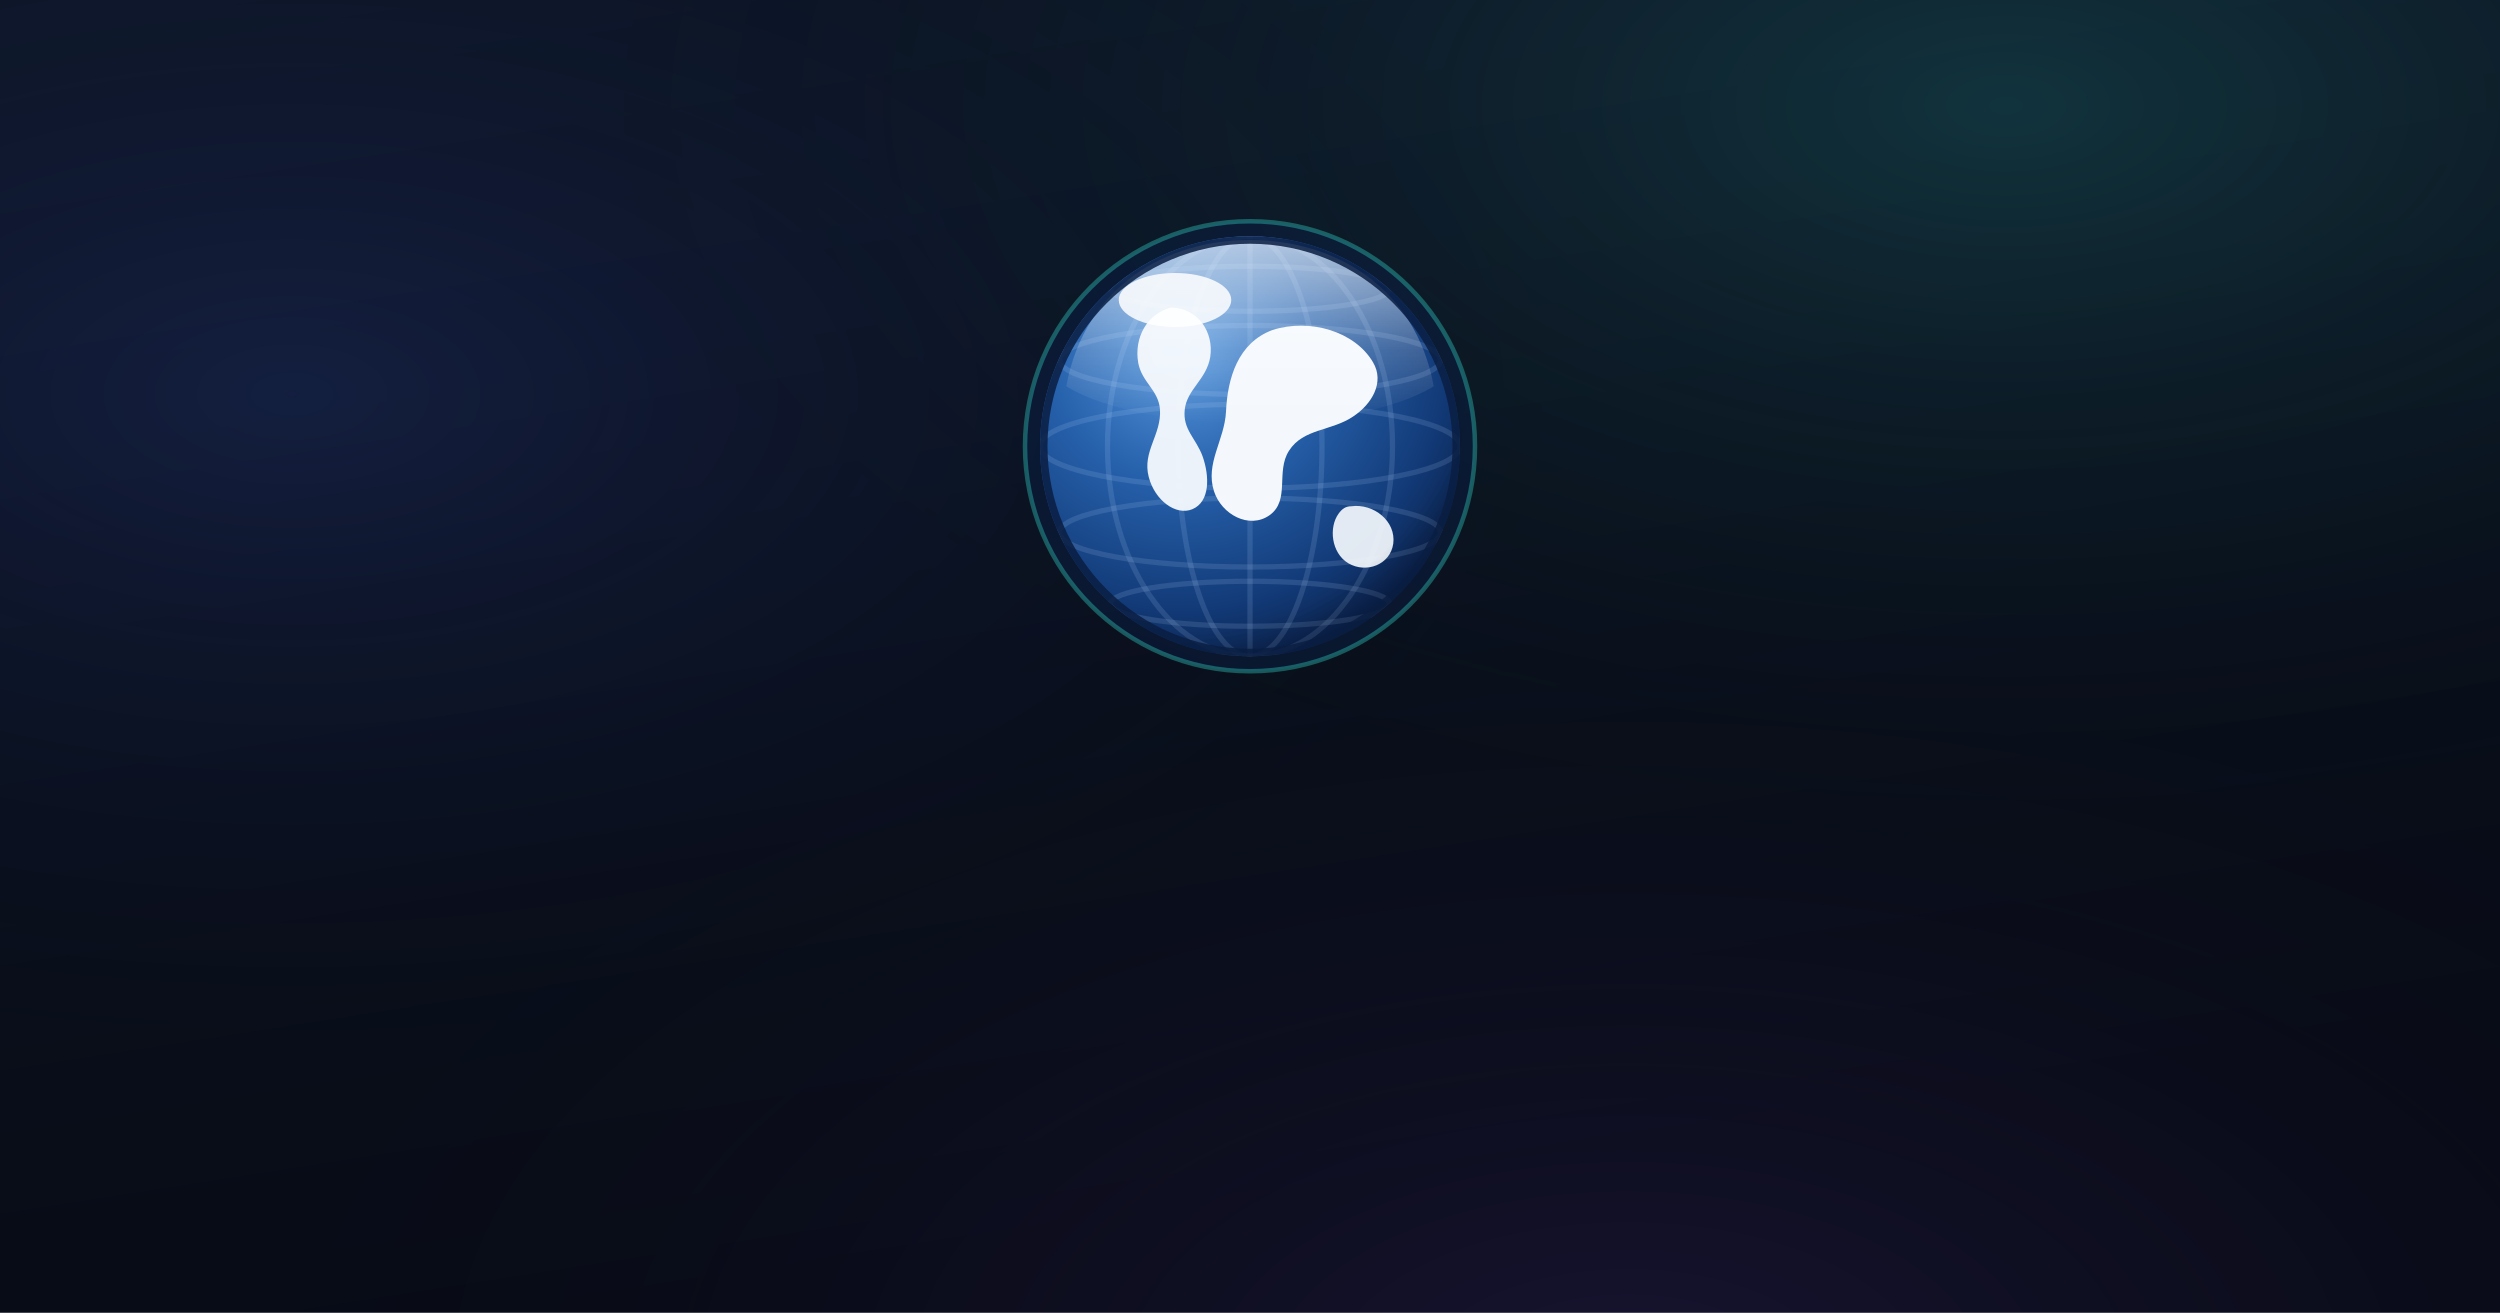
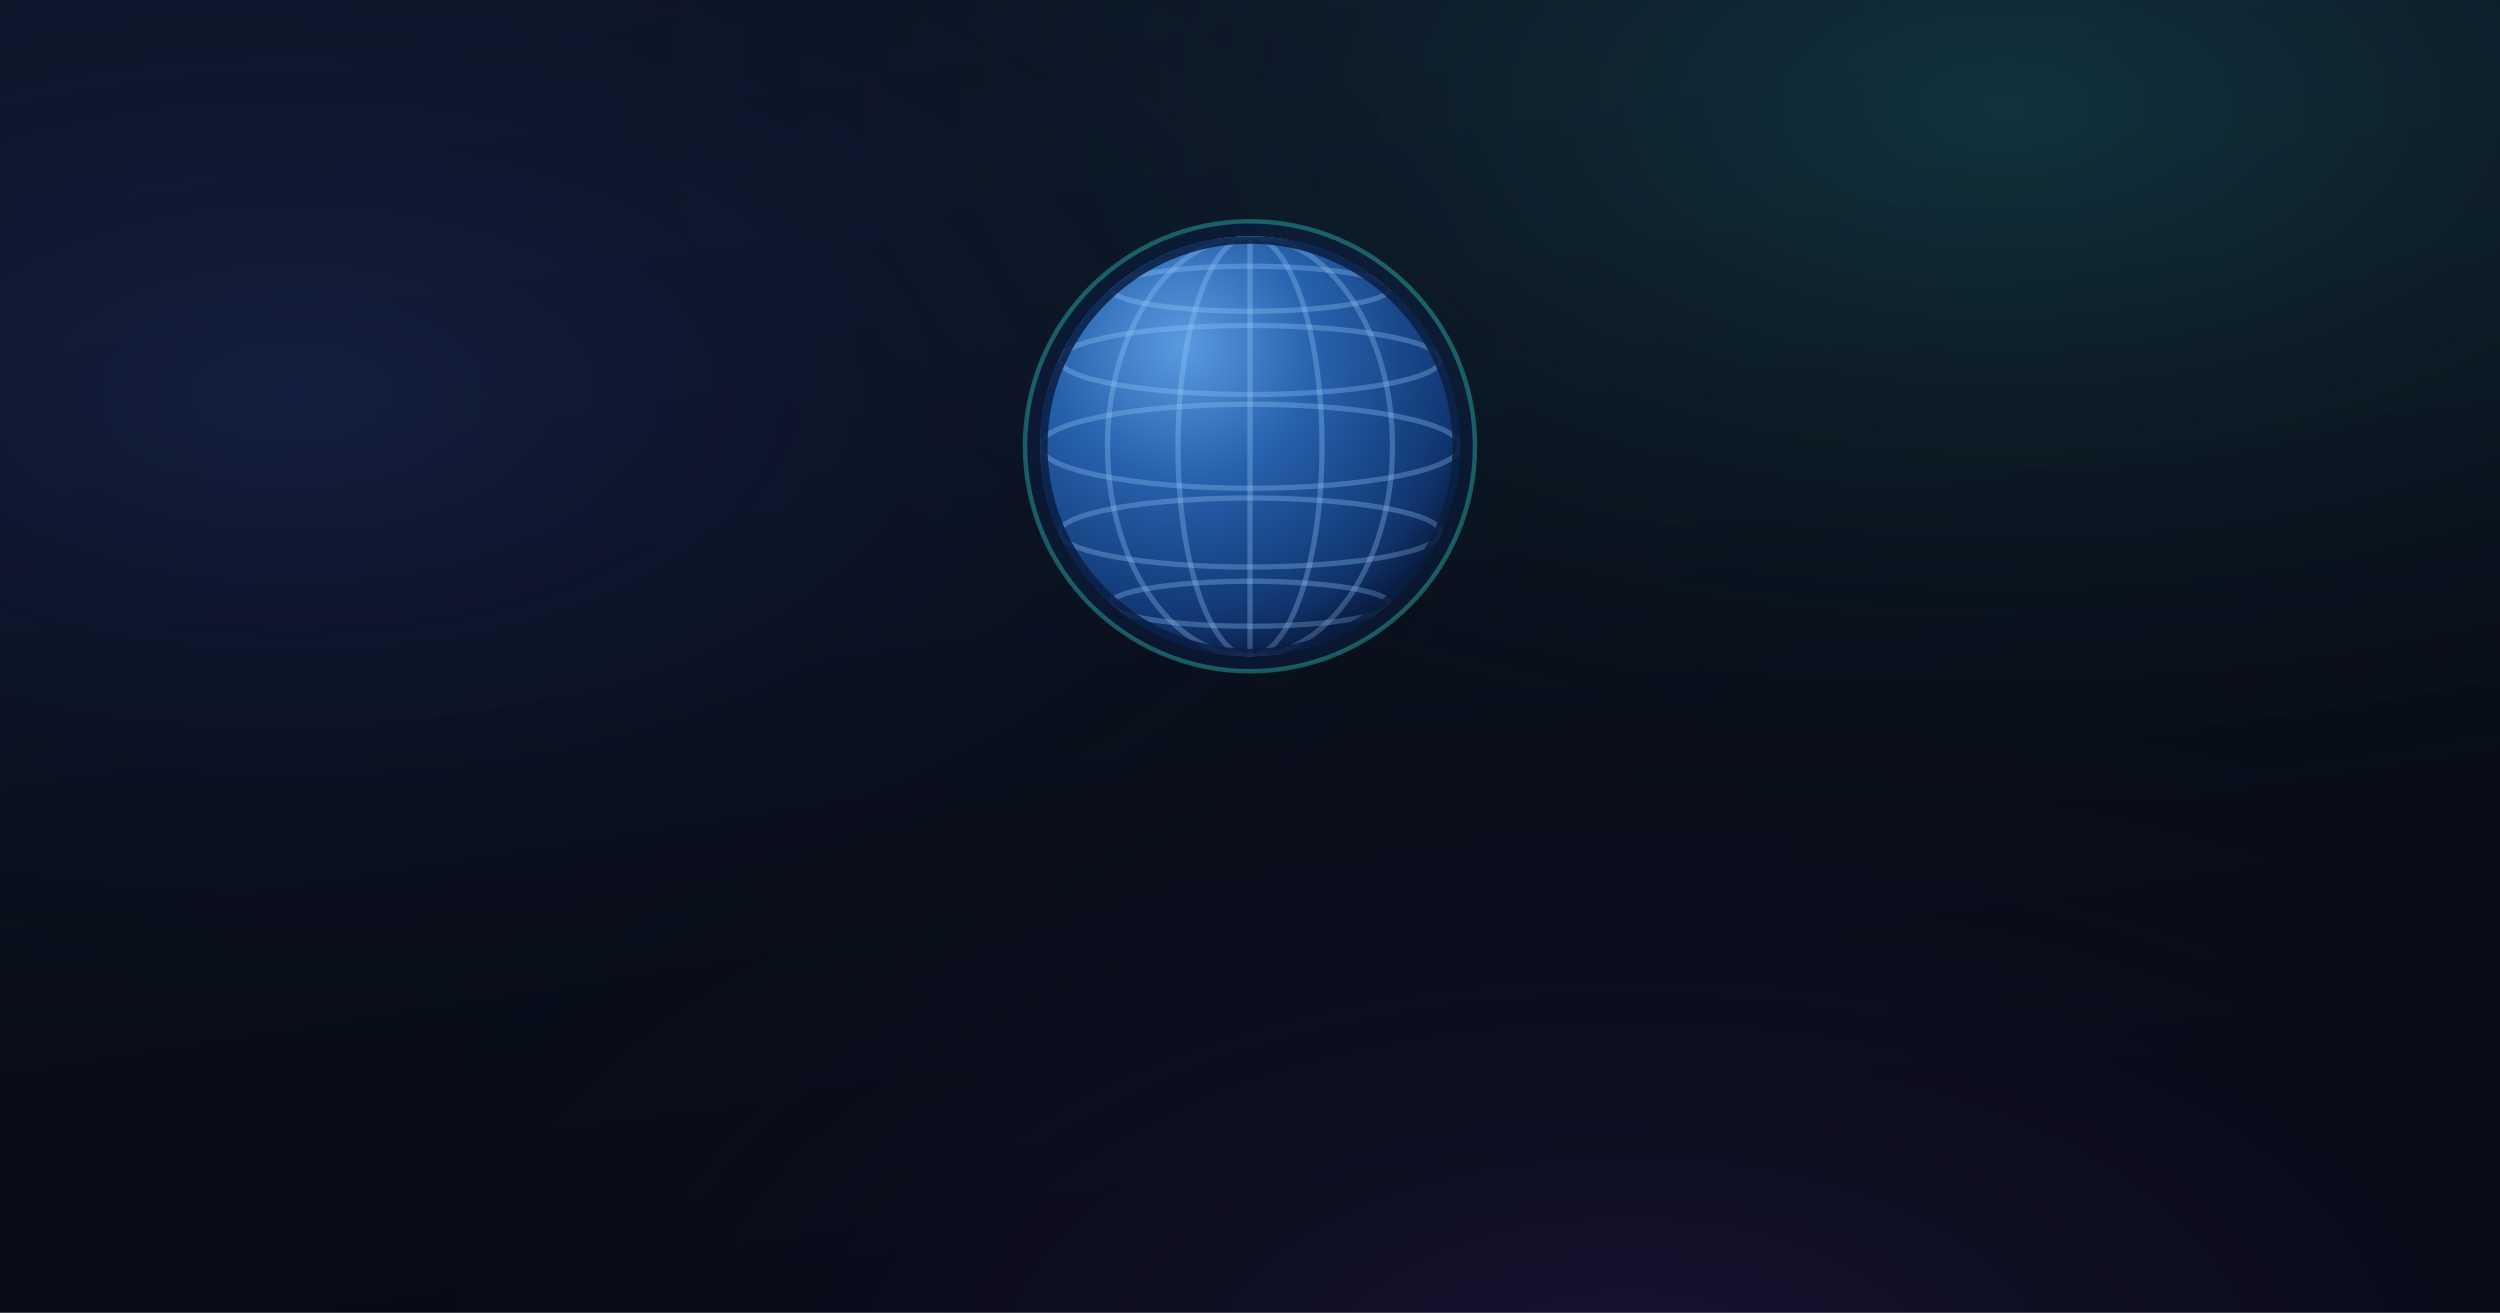
<svg xmlns="http://www.w3.org/2000/svg" width="1200" height="630" viewBox="0 0 1200 630">
  <rect width="1200" height="630" fill="#070b15" />
  <rect width="1200" height="630" fill="url(#grad)" />
  <defs>
    <linearGradient id="grad" x1="0" y1="0" x2="0.3" y2="1">
      <stop offset="0%" stop-color="#0d1526" />
      <stop offset="100%" stop-color="#070b15" />
    </linearGradient>
    <radialGradient id="au1" cx="80%" cy="8%" r="60%">
      <stop offset="0%" stop-color="rgba(52,227,208,0.16)" />
      <stop offset="100%" stop-color="transparent" />
    </radialGradient>
    <radialGradient id="au2" cx="12%" cy="30%" r="55%">
      <stop offset="0%" stop-color="rgba(70,110,255,0.14)" />
      <stop offset="100%" stop-color="transparent" />
    </radialGradient>
    <radialGradient id="au3" cx="65%" cy="105%" r="60%">
      <stop offset="0%" stop-color="rgba(150,84,255,0.12)" />
      <stop offset="100%" stop-color="transparent" />
    </radialGradient>
  </defs>
  <rect width="1200" height="630" fill="url(#au1)" />
  <rect width="1200" height="630" fill="url(#au2)" />
  <rect width="1200" height="630" fill="url(#au3)" />
  <defs>
    <radialGradient id="seadark1200630clean" cx="34%" cy="26%" r="90%">
      <stop offset="0%" stop-color="#5a9be0" />
      <stop offset="35%" stop-color="#2762ad" />
      <stop offset="70%" stop-color="#123a77" />
      <stop offset="100%" stop-color="#050f2b" />
    </radialGradient>
    <radialGradient id="shadedark1200630clean" cx="34%" cy="26%" r="95%">
      <stop offset="0%" stop-color="#000" stop-opacity="0" />
      <stop offset="72%" stop-color="#000" stop-opacity="0" />
      <stop offset="100%" stop-color="#000814" stop-opacity="0.55" />
    </radialGradient>
-     <linearGradient id="glossdark1200630clean" x1="0" y1="0" x2="0" y2="1">
-       <stop offset="0%" stop-color="#fff" stop-opacity="0.9" />
-       <stop offset="60%" stop-color="#fff" stop-opacity="0.25" />
-       <stop offset="100%" stop-color="#fff" stop-opacity="0" />
-     </linearGradient>
    <clipPath id="discdark1200630clean">
      <circle cx="32" cy="32" r="28" />
    </clipPath>
  </defs>
  <g transform="translate(484.80 99.00) scale(3.6)">
    <circle cx="32" cy="32" r="30" fill="#0a1e42" opacity="0.5" />
    <circle cx="32" cy="32" r="28" fill="url(#seadark1200630clean)" />
    <g clip-path="url(#discdark1200630clean)">
-       <g stroke="#bcdcff" stroke-opacity="0.14" stroke-width="0.7" fill="none">
+       <g stroke="#9fd0ff" stroke-opacity="0.30" stroke-width="0.7" fill="none">
        <ellipse cx="32" cy="32" rx="28" ry="5.6" />
        <ellipse cx="32" cy="20.5" rx="25.4" ry="4.6" />
        <ellipse cx="32" cy="11" rx="18.6" ry="3" />
        <ellipse cx="32" cy="43.5" rx="25.4" ry="4.6" />
        <ellipse cx="32" cy="53" rx="18.6" ry="3" />
        <ellipse cx="32" cy="32" rx="9.6" ry="28" />
        <ellipse cx="32" cy="32" rx="19" ry="28" />
        <line x1="32" y1="4" x2="32" y2="60" />
      </g>
-       <g fill="#f4f8fd">
-         <path d="M21.5 13.5c-3.2.8-5 4-4.4 7.4.5 2.6 2.7 3.6 2.9 6.2.2 3.4-2.4 5.6-1.5 9 .8 3.1 3.6 5.2 5.8 4.3 2.4-1 2.3-4.4 1.4-7-.9-2.5-2.7-3.6-2.4-6.3.3-2.7 2.9-4 3.4-7 .5-3.3-1.6-6.5-5.2-6.6Z" opacity=".96" />
-         <path d="M35 16.5c5-1.6 11 .2 13.4 4.3 1.6 2.7-.2 5.6-2.6 7.2-2.9 2-6.7 1.6-8.6 4.6-1.8 2.8.2 6.6-2.6 8.6-2.7 1.9-6.4-.1-7.4-3.2-1.2-3.7 1.4-6.8 1.6-10.6.2-4.5 1.6-9.2 6.2-10.9Z" />
-         <path d="M45.5 40c3-.4 6 2 5.6 5-.4 2.8-3.6 4-6 2.6-2.3-1.4-2.6-4.8-1.3-6.6.5-.7 1-1 1.7-1Z" opacity=".92" />
-       </g>
      <circle cx="32" cy="32" r="28" fill="url(#shadedark1200630clean)" />
-       <path d="M7.5 24 C10 10.5 21 4.5 32 4.5 C43 4.5 54 10.5 56.5 24 C46 30.5 18 30.5 7.5 24 Z" fill="url(#glossdark1200630clean)" opacity="0.72" />
-       <ellipse cx="22" cy="12.5" rx="7.5" ry="3.6" fill="#fff" opacity="0.85" />
    </g>
    <circle cx="32" cy="32" r="27.5" stroke="#0a1e42" stroke-opacity="0.85" stroke-width="1" fill="none" />
    <circle cx="32" cy="32" r="30" fill="none" stroke="#34e3d0" stroke-opacity="0.35" stroke-width="0.6" />
  </g>
</svg>
